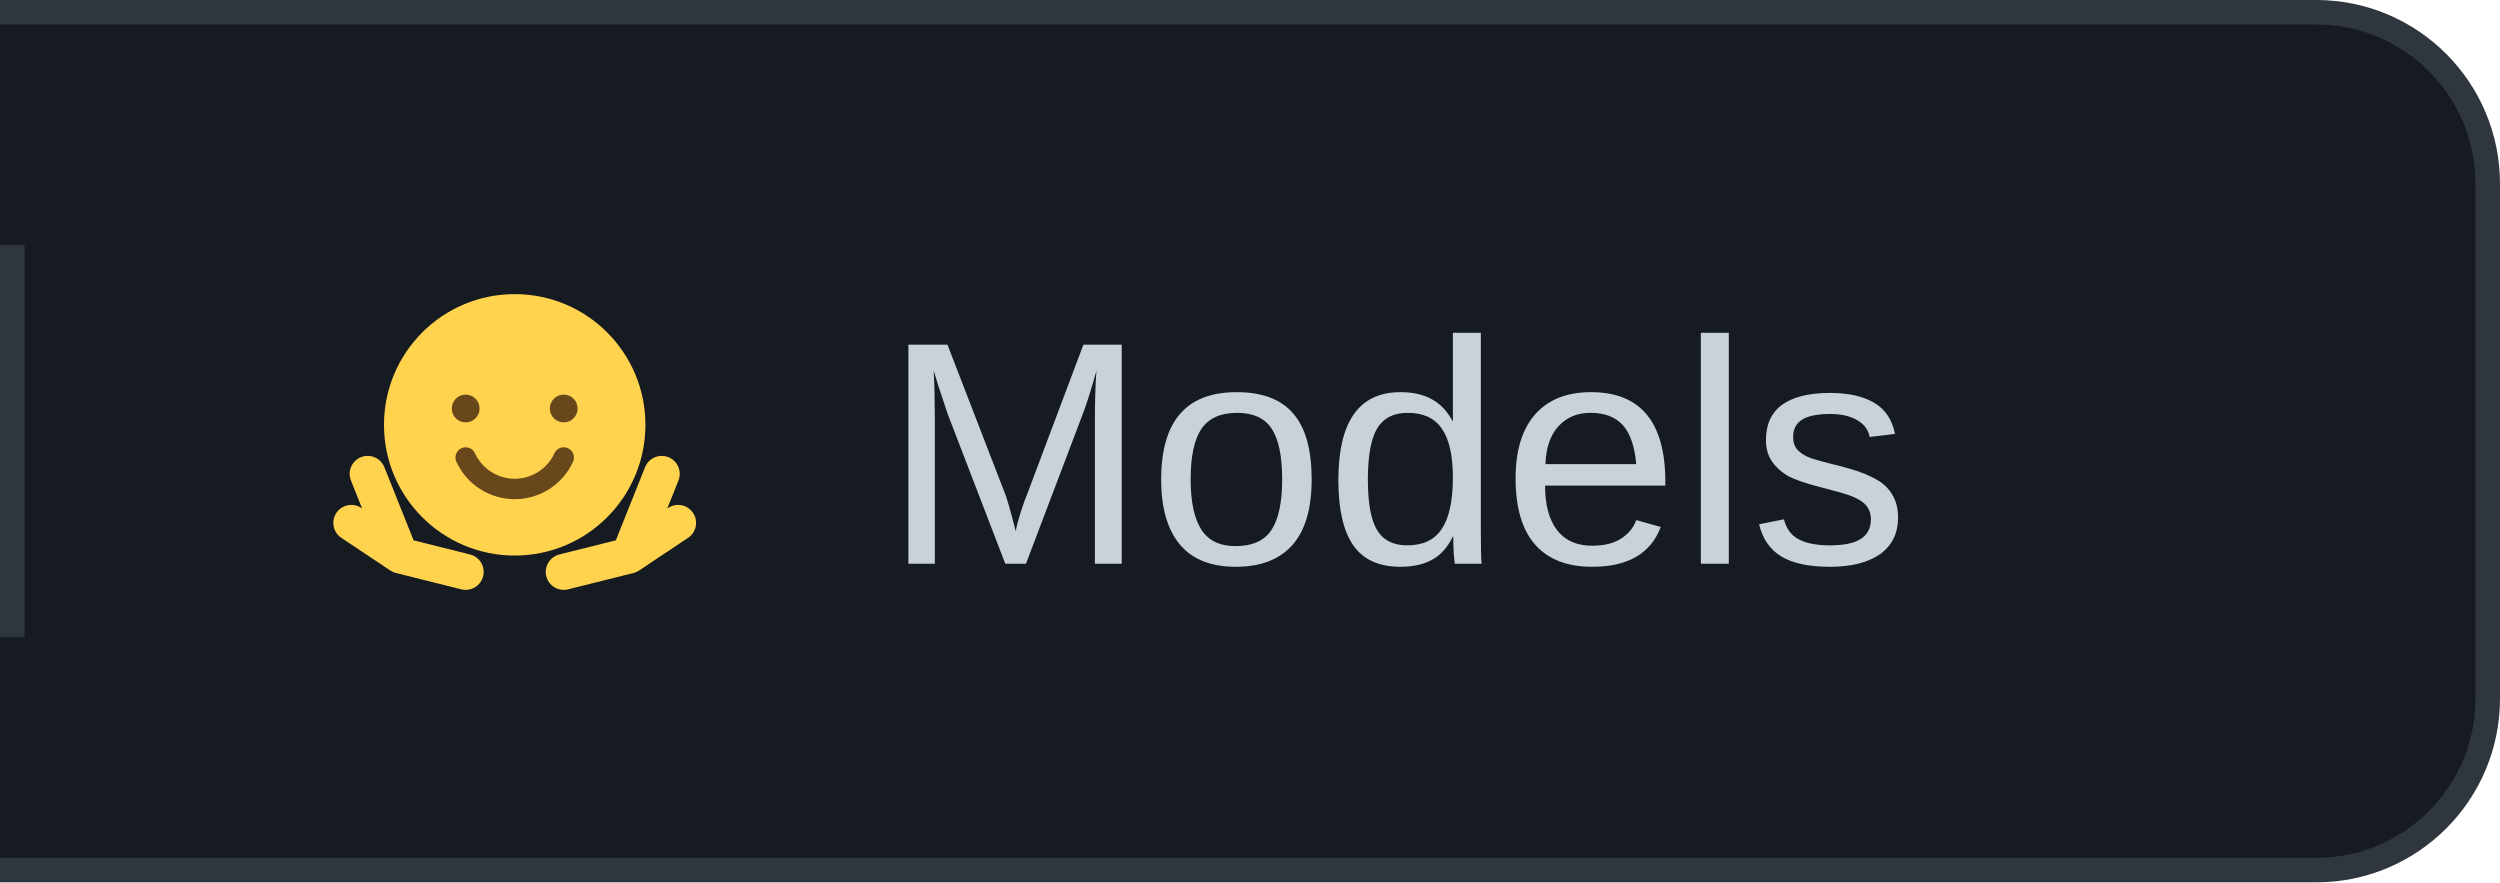
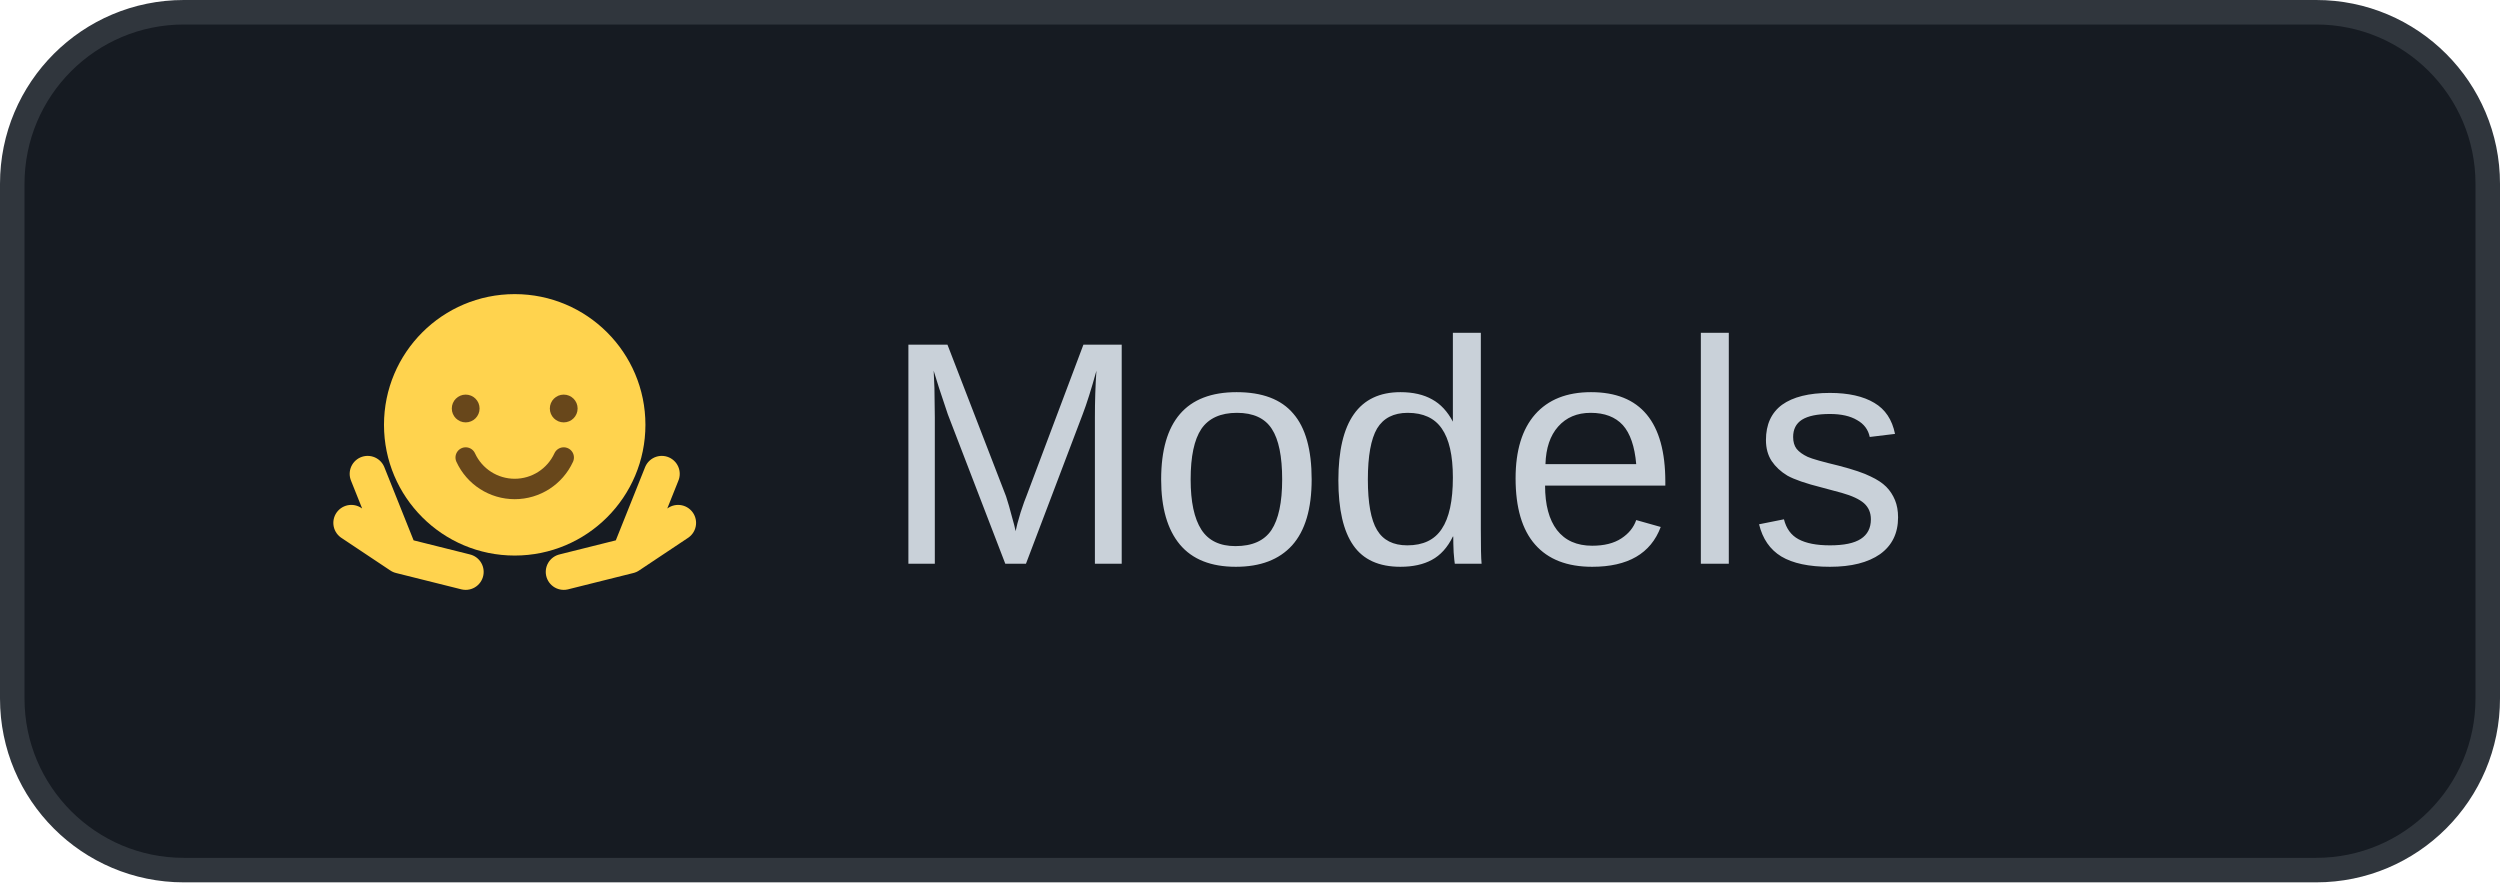
<svg xmlns="http://www.w3.org/2000/svg" width="102" height="36" viewBox="0 0 102 36" role="img" aria-labelledby="title">
-   <path d="M0 .5h94.5a7 7 0 0 1 7 7v21a7 7 0 0 1-7 7H0" fill="#161B22" stroke="#30363D" />
-   <path d="M.5 10v16" fill="none" stroke="#30363D" />
+   <rect x=".5" y=".5" width="101" height="35" rx="7" fill="#161B22" stroke="#30363D" />
  <g transform="translate(13 10) scale(.666667)">
    <circle cx="12" cy="11" r="8" fill="#FFD34E" />
    <g fill="#68471B">
      <circle cx="9" cy="10" r=".85" />
      <circle cx="15" cy="10" r=".85" />
    </g>
    <path d="M9 13a3.3 3.3 0 0 0 6 0" fill="none" stroke="#68471B" stroke-width="1.25" stroke-linecap="round" />
    <path d="m3 14 2 5 4 1m-7-3 3 2m16-5-2 5-4 1m7-3-3 2" fill="none" stroke="#FFD34E" stroke-width="2.2" stroke-linecap="round" stroke-linejoin="round" />
  </g>
  <text x="36" y="23" fill="#C9D1D9" font-family="Arial, Helvetica, sans-serif" font-size="13" font-weight="500">Models</text>
</svg>
